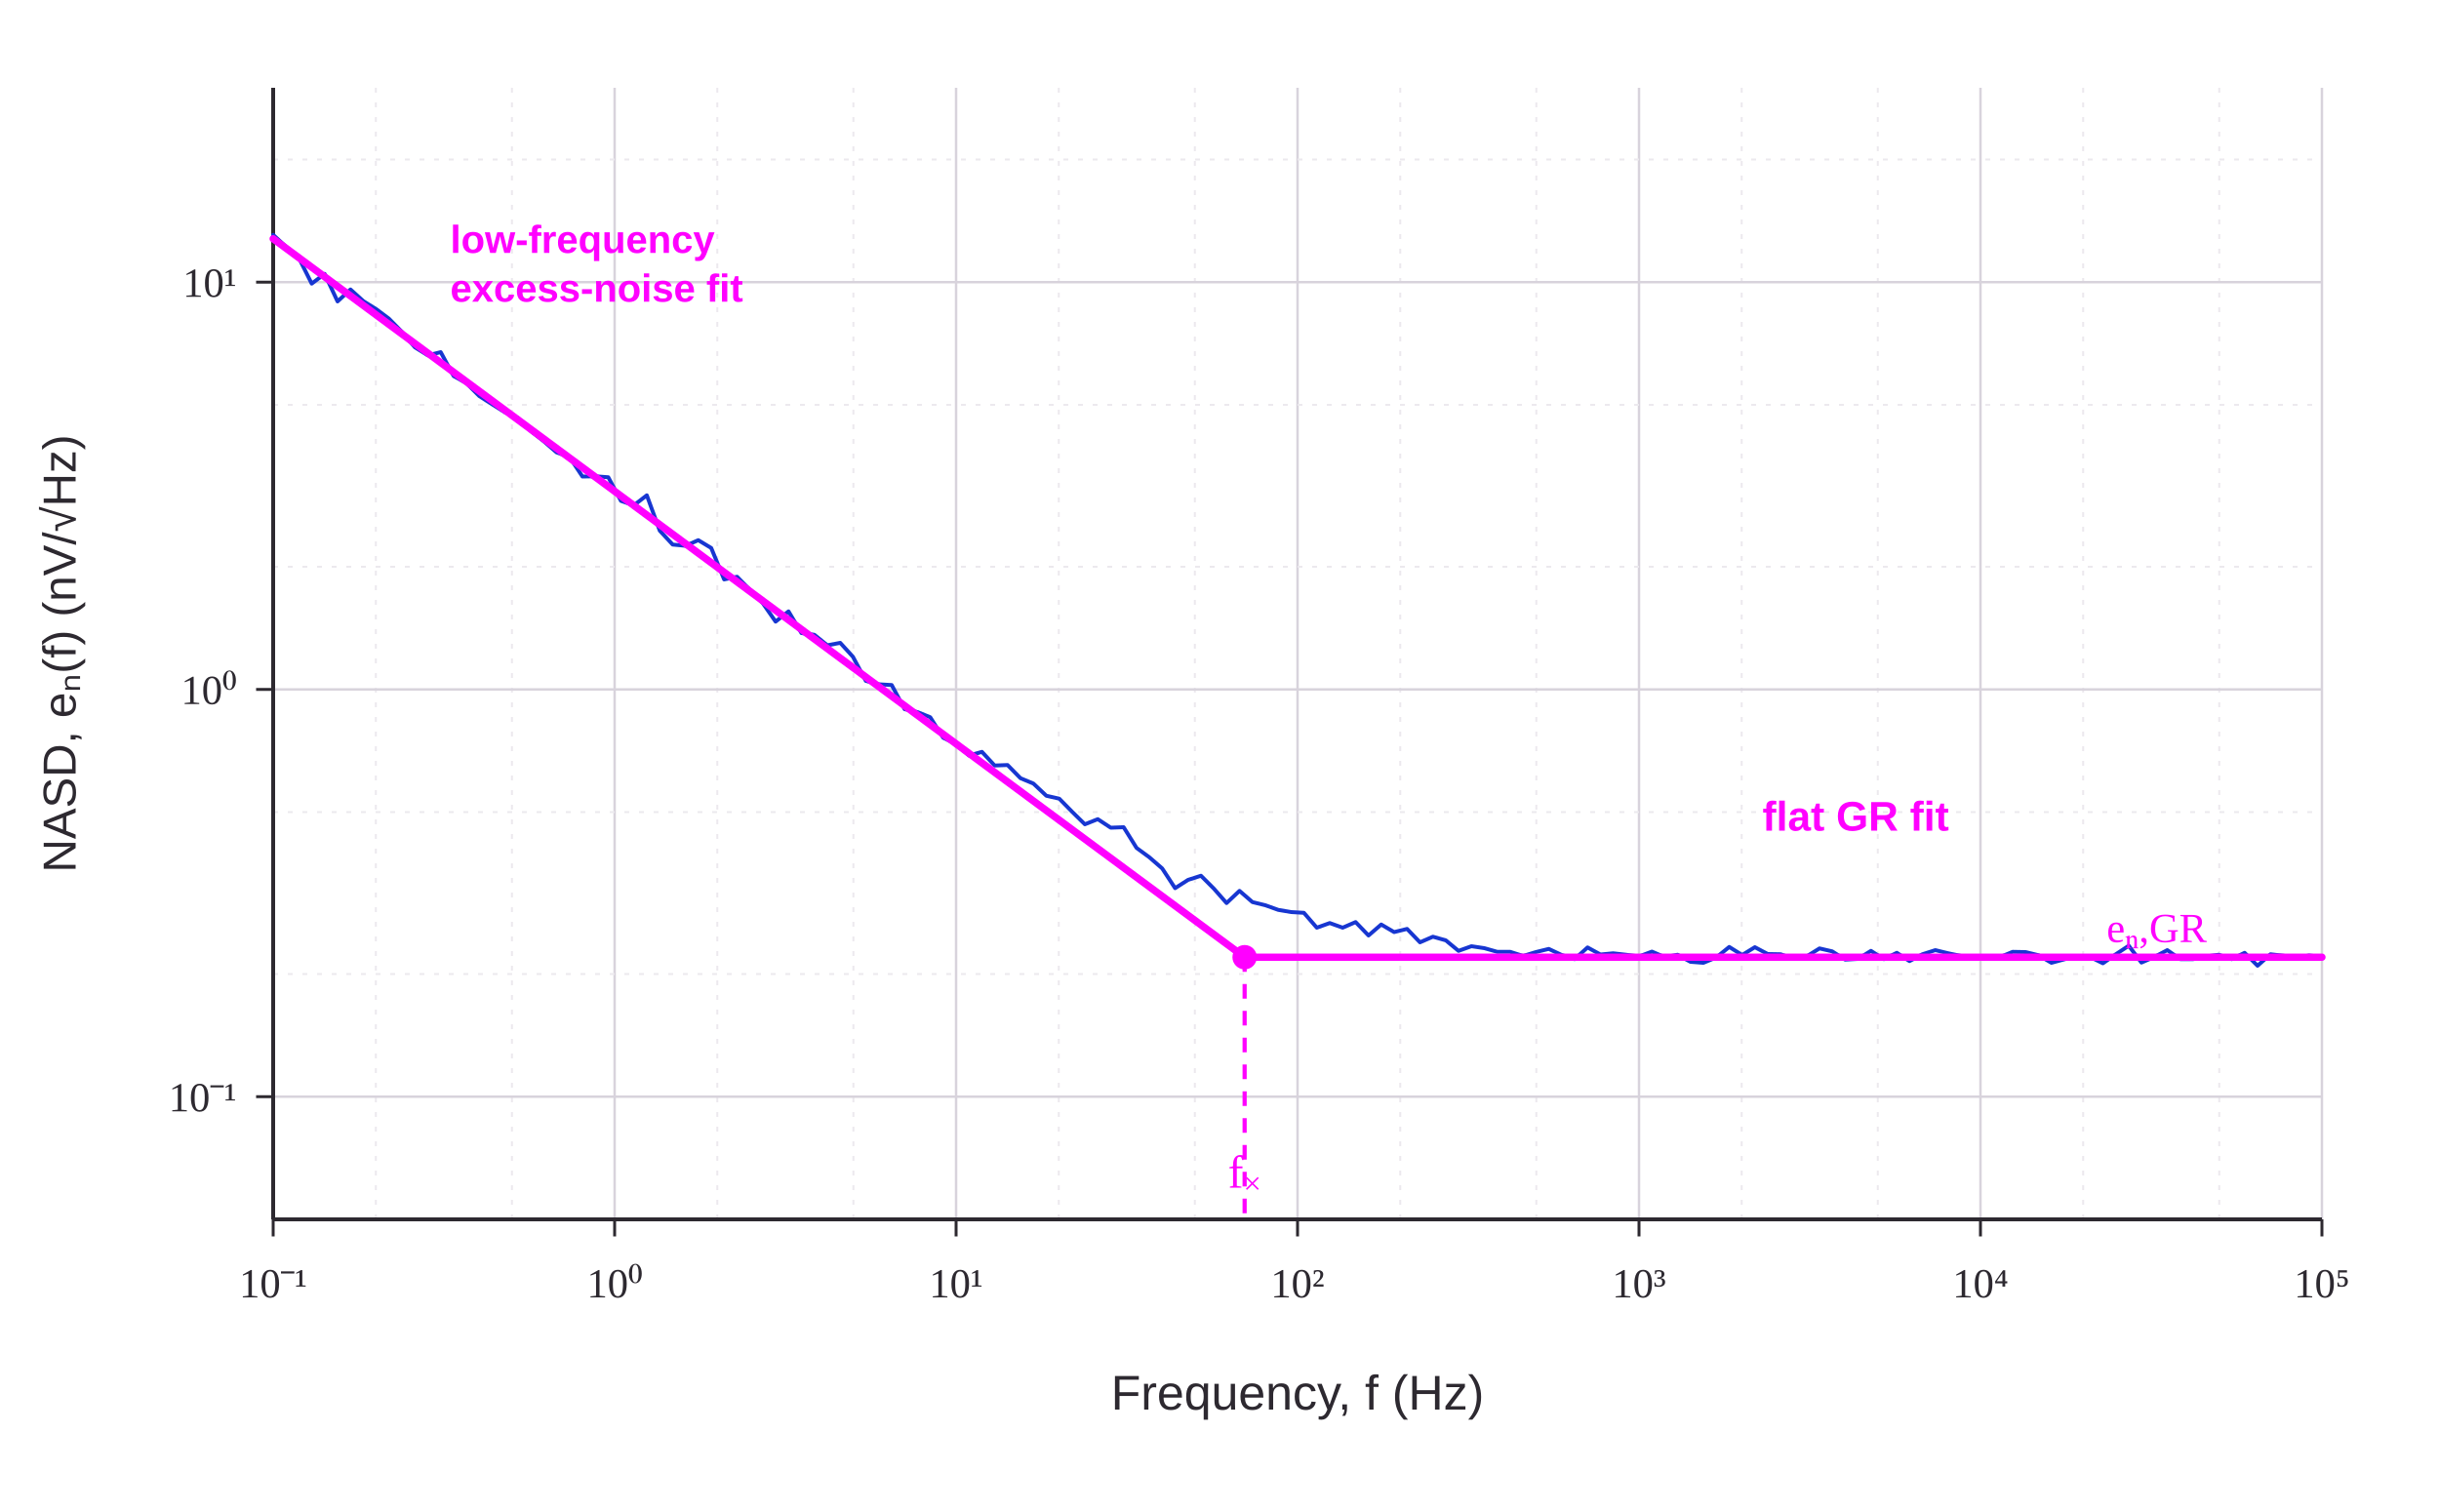
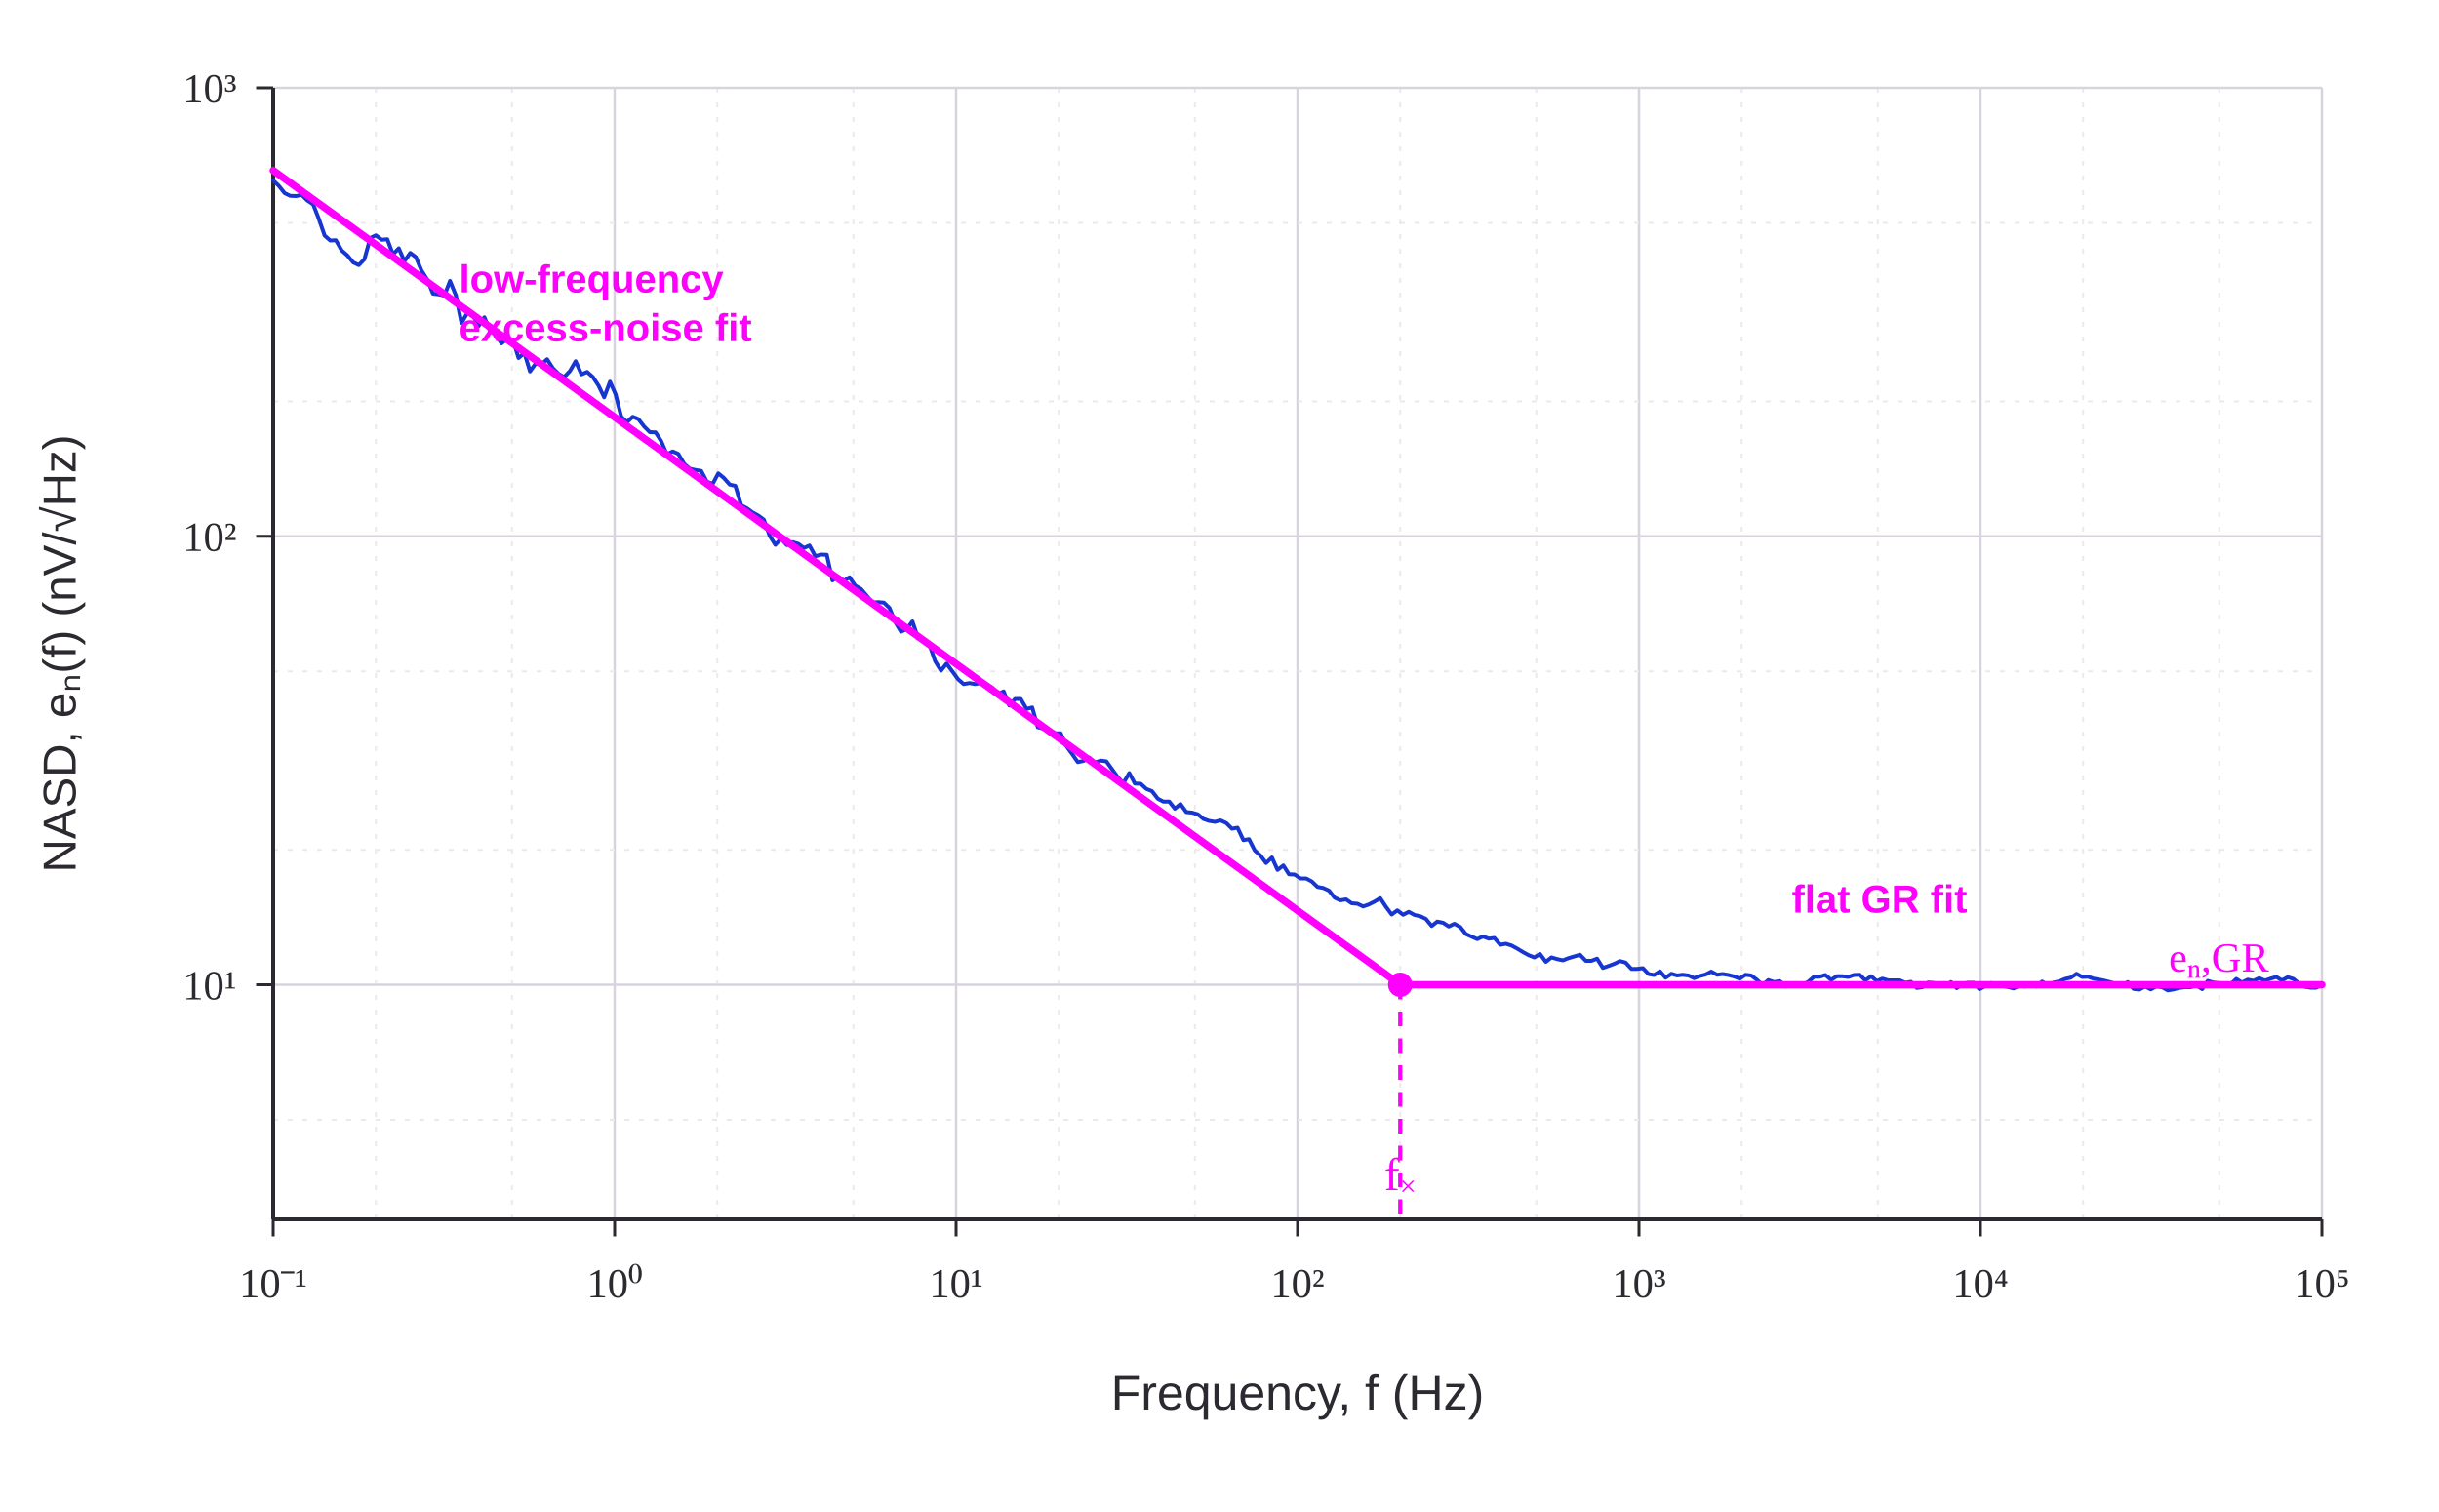
<svg xmlns="http://www.w3.org/2000/svg" viewBox="0 0 1000 620" role="img" aria-labelledby="title desc">
-   <rect width="1000" height="620" fill="#fff" />
+   <rect width="1000" height="620" fill="#ffffff" />
  <line x1="154.1" y1="36" x2="154.1" y2="500" stroke="#ece9ee" stroke-width="0.8" stroke-dasharray="2 4" />
  <line x1="209.9" y1="36" x2="209.9" y2="500" stroke="#ece9ee" stroke-width="0.8" stroke-dasharray="2 4" />
  <line x1="294.1" y1="36" x2="294.1" y2="500" stroke="#ece9ee" stroke-width="0.8" stroke-dasharray="2 4" />
  <line x1="349.9" y1="36" x2="349.9" y2="500" stroke="#ece9ee" stroke-width="0.8" stroke-dasharray="2 4" />
  <line x1="434.1" y1="36" x2="434.1" y2="500" stroke="#ece9ee" stroke-width="0.8" stroke-dasharray="2 4" />
  <line x1="489.9" y1="36" x2="489.9" y2="500" stroke="#ece9ee" stroke-width="0.8" stroke-dasharray="2 4" />
  <line x1="574.1" y1="36" x2="574.1" y2="500" stroke="#ece9ee" stroke-width="0.8" stroke-dasharray="2 4" />
  <line x1="629.9" y1="36" x2="629.9" y2="500" stroke="#ece9ee" stroke-width="0.8" stroke-dasharray="2 4" />
  <line x1="714.1" y1="36" x2="714.1" y2="500" stroke="#ece9ee" stroke-width="0.8" stroke-dasharray="2 4" />
  <line x1="769.9" y1="36" x2="769.9" y2="500" stroke="#ece9ee" stroke-width="0.8" stroke-dasharray="2 4" />
  <line x1="854.1" y1="36" x2="854.1" y2="500" stroke="#ece9ee" stroke-width="0.8" stroke-dasharray="2 4" />
  <line x1="909.9" y1="36" x2="909.9" y2="500" stroke="#ece9ee" stroke-width="0.8" stroke-dasharray="2 4" />
  <line x1="112.0" y1="36" x2="112.0" y2="500" stroke="#d8d3dc" stroke-width="1" />
  <line x1="252.0" y1="36" x2="252.0" y2="500" stroke="#d8d3dc" stroke-width="1" />
  <line x1="392.0" y1="36" x2="392.0" y2="500" stroke="#d8d3dc" stroke-width="1" />
  <line x1="532.0" y1="36" x2="532.0" y2="500" stroke="#d8d3dc" stroke-width="1" />
  <line x1="672.0" y1="36" x2="672.0" y2="500" stroke="#d8d3dc" stroke-width="1" />
  <line x1="812.0" y1="36" x2="812.0" y2="500" stroke="#d8d3dc" stroke-width="1" />
  <line x1="952.0" y1="36" x2="952.0" y2="500" stroke="#d8d3dc" stroke-width="1" />
-   <line x1="112" y1="399.4" x2="952" y2="399.4" stroke="#ece9ee" stroke-width="0.8" stroke-dasharray="2 4" />
-   <line x1="112" y1="333.0" x2="952" y2="333.0" stroke="#ece9ee" stroke-width="0.8" stroke-dasharray="2 4" />
-   <line x1="112" y1="232.4" x2="952" y2="232.4" stroke="#ece9ee" stroke-width="0.8" stroke-dasharray="2 4" />
-   <line x1="112" y1="166.0" x2="952" y2="166.0" stroke="#ece9ee" stroke-width="0.8" stroke-dasharray="2 4" />
-   <line x1="112" y1="65.4" x2="952" y2="65.4" stroke="#ece9ee" stroke-width="0.8" stroke-dasharray="2 4" />
-   <line x1="112" y1="449.7" x2="952" y2="449.7" stroke="#d8d3dc" stroke-width="1" />
-   <line x1="112" y1="282.7" x2="952" y2="282.7" stroke="#d8d3dc" stroke-width="1" />
-   <line x1="112" y1="115.7" x2="952" y2="115.7" stroke="#d8d3dc" stroke-width="1" />
+   <line x1="112" y1="459.2" x2="952" y2="459.2" stroke="#ece9ee" stroke-width="0.8" stroke-dasharray="2 4" />
+   <line x1="112" y1="348.5" x2="952" y2="348.5" stroke="#ece9ee" stroke-width="0.8" stroke-dasharray="2 4" />
+   <line x1="112" y1="275.3" x2="952" y2="275.3" stroke="#ece9ee" stroke-width="0.8" stroke-dasharray="2 4" />
+   <line x1="112" y1="164.6" x2="952" y2="164.6" stroke="#ece9ee" stroke-width="0.8" stroke-dasharray="2 4" />
+   <line x1="112" y1="91.4" x2="952" y2="91.4" stroke="#ece9ee" stroke-width="0.8" stroke-dasharray="2 4" />
+   <line x1="112" y1="403.8" x2="952" y2="403.8" stroke="#d8d3dc" stroke-width="1" />
+   <line x1="112" y1="219.9" x2="952" y2="219.9" stroke="#d8d3dc" stroke-width="1" />
+   <line x1="112" y1="36.0" x2="952" y2="36.0" stroke="#d8d3dc" stroke-width="1" />
  <line x1="112" y1="36" x2="112" y2="500" stroke="#2d2930" stroke-width="1.6" />
  <line x1="112" y1="500" x2="952" y2="500" stroke="#2d2930" stroke-width="1.6" />
  <line x1="112.0" y1="500" x2="112.0" y2="507" stroke="#2d2930" stroke-width="1.2" />
  <text x="112.0" y="532" text-anchor="middle" font-family="STIX Two Math, Cambria Math, Times New Roman, serif" font-size="17" fill="#2d2930">10⁻¹</text>
  <line x1="252.0" y1="500" x2="252.0" y2="507" stroke="#2d2930" stroke-width="1.2" />
  <text x="252.0" y="532" text-anchor="middle" font-family="STIX Two Math, Cambria Math, Times New Roman, serif" font-size="17" fill="#2d2930">10⁰</text>
  <line x1="392.0" y1="500" x2="392.0" y2="507" stroke="#2d2930" stroke-width="1.2" />
  <text x="392.0" y="532" text-anchor="middle" font-family="STIX Two Math, Cambria Math, Times New Roman, serif" font-size="17" fill="#2d2930">10¹</text>
  <line x1="532.0" y1="500" x2="532.0" y2="507" stroke="#2d2930" stroke-width="1.2" />
  <text x="532.0" y="532" text-anchor="middle" font-family="STIX Two Math, Cambria Math, Times New Roman, serif" font-size="17" fill="#2d2930">10²</text>
  <line x1="672.0" y1="500" x2="672.0" y2="507" stroke="#2d2930" stroke-width="1.2" />
  <text x="672.0" y="532" text-anchor="middle" font-family="STIX Two Math, Cambria Math, Times New Roman, serif" font-size="17" fill="#2d2930">10³</text>
  <line x1="812.0" y1="500" x2="812.0" y2="507" stroke="#2d2930" stroke-width="1.2" />
  <text x="812.0" y="532" text-anchor="middle" font-family="STIX Two Math, Cambria Math, Times New Roman, serif" font-size="17" fill="#2d2930">10⁴</text>
  <line x1="952.0" y1="500" x2="952.0" y2="507" stroke="#2d2930" stroke-width="1.2" />
  <text x="952.0" y="532" text-anchor="middle" font-family="STIX Two Math, Cambria Math, Times New Roman, serif" font-size="17" fill="#2d2930">10⁵</text>
-   <line x1="105" y1="449.7" x2="112" y2="449.7" stroke="#2d2930" stroke-width="1.2" />
-   <text x="97" y="455.7" text-anchor="end" font-family="STIX Two Math, Cambria Math, Times New Roman, serif" font-size="17" fill="#2d2930">10⁻¹</text>
-   <line x1="105" y1="282.7" x2="112" y2="282.7" stroke="#2d2930" stroke-width="1.2" />
-   <text x="97" y="288.7" text-anchor="end" font-family="STIX Two Math, Cambria Math, Times New Roman, serif" font-size="17" fill="#2d2930">10⁰</text>
-   <line x1="105" y1="115.7" x2="112" y2="115.7" stroke="#2d2930" stroke-width="1.2" />
-   <text x="97" y="121.7" text-anchor="end" font-family="STIX Two Math, Cambria Math, Times New Roman, serif" font-size="17" fill="#2d2930">10¹</text>
+   <line x1="105" y1="403.8" x2="112" y2="403.8" stroke="#2d2930" stroke-width="1.2" />
+   <text x="97" y="409.8" text-anchor="end" font-family="STIX Two Math, Cambria Math, Times New Roman, serif" font-size="17" fill="#2d2930">10¹</text>
+   <line x1="105" y1="219.9" x2="112" y2="219.9" stroke="#2d2930" stroke-width="1.2" />
+   <text x="97" y="225.9" text-anchor="end" font-family="STIX Two Math, Cambria Math, Times New Roman, serif" font-size="17" fill="#2d2930">10²</text>
+   <line x1="105" y1="36.0" x2="112" y2="36.0" stroke="#2d2930" stroke-width="1.2" />
+   <text x="97" y="42.0" text-anchor="end" font-family="STIX Two Math, Cambria Math, Times New Roman, serif" font-size="17" fill="#2d2930">10³</text>
  <text x="532.0" y="578" text-anchor="middle" font-family="IBM Plex Sans, Helvetica Neue, Arial, sans-serif" font-size="20" font-weight="500" fill="#2d2930">Frequency, f (Hz)</text>
-   <text transform="rotate(-90 31 268.0)" x="31" y="268.0" text-anchor="middle" font-family="IBM Plex Sans, Helvetica Neue, Arial, sans-serif" font-size="19" font-weight="500" fill="#2d2930">NASD, eₙ(f) (nV/√Hz)</text>
-   <polyline points="112.0,96.3 117.3,101.2 122.6,105.9 127.8,116.3 133.1,112.3 138.4,123.6 143.7,118.7 149.0,123.5 154.3,126.8 159.5,130.7 164.8,136.1 170.1,142.4 175.4,145.7 180.7,144.4 186.0,154.2 191.2,157.1 196.5,162.4 201.8,165.8 207.1,169.1 212.4,171.4 217.7,176.8 222.9,180.9 228.2,185.5 233.5,187.4 238.8,195.4 244.1,195.3 249.4,195.7 254.6,205.4 259.9,207.2 265.2,203.1 270.5,217.6 275.8,223.3 281.1,223.8 286.3,221.5 291.6,224.7 296.9,237.6 302.2,236.5 307.5,241.9 312.8,247.4 318.0,254.9 323.3,250.7 328.6,259.6 333.9,260.3 339.2,264.6 344.5,263.6 349.7,269.3 355.0,279.2 360.3,280.6 365.6,280.9 370.9,290.8 376.2,292.0 381.4,294.1 386.7,302.5 392.0,305.1 397.3,309.8 402.6,308.3 407.8,313.9 413.1,313.7 418.4,319.1 423.7,321.3 429.0,326.3 434.3,327.5 439.5,332.8 444.8,338.0 450.1,335.9 455.4,339.4 460.7,339.2 466.0,347.7 471.2,351.5 476.5,356.1 481.8,364.2 487.1,360.8 492.4,359.1 497.7,364.4 502.9,370.3 508.2,365.3 513.5,369.9 518.8,371.2 524.1,373.1 529.4,374.0 534.6,374.3 539.9,380.4 545.2,378.5 550.5,380.4 555.8,378.1 561.1,383.6 566.3,379.1 571.6,382.2 576.9,380.9 582.2,386.4 587.5,384.1 592.8,385.6 598.0,389.9 603.3,388.0 608.6,388.8 613.9,390.3 619.2,390.3 624.5,392.0 629.7,390.4 635.0,389.1 640.3,391.6 645.6,393.3 650.9,388.5 656.2,391.4 661.4,390.9 666.7,391.5 672.0,392.2 677.3,390.2 682.6,392.5 687.8,391.5 693.1,394.4 698.4,394.8 703.7,392.6 709.0,388.3 714.3,391.6 719.5,388.4 724.8,391.2 730.1,391.3 735.4,393.2 740.7,392.2 746.0,388.9 751.2,390.1 756.5,393.5 761.8,393.2 767.1,389.9 772.4,393.3 777.7,390.7 782.9,394.1 788.2,391.3 793.5,389.6 798.8,390.9 804.1,392.0 809.4,392.2 814.6,392.6 819.9,392.5 825.2,390.3 830.5,390.4 835.8,391.7 841.1,394.8 846.3,393.4 851.6,392.0 856.9,392.4 862.2,395.0 867.5,391.3 872.8,387.8 878.0,394.7 883.3,392.4 888.6,389.6 893.9,393.3 899.2,393.3 904.5,392.2 909.7,391.5 915.0,393.3 920.3,390.7 925.6,396.0 930.9,391.3 936.2,391.9 941.4,392.8 946.7,391.8 952.0,392.4" fill="none" stroke="#1736d1" stroke-width="1.6" stroke-linejoin="round" stroke-linecap="round" />
-   <line x1="112.0" y1="97.9" x2="510.3" y2="392.5" stroke="#ff00ff" stroke-width="3" stroke-linecap="round" />
-   <line x1="510.3" y1="392.5" x2="952" y2="392.5" stroke="#ff00ff" stroke-width="3" stroke-linecap="round" />
-   <line x1="510.3" y1="392.5" x2="510.3" y2="500" stroke="#ff00ff" stroke-width="1.7" stroke-dasharray="6 5" />
-   <circle cx="510.3" cy="392.5" r="5" fill="#ff00ff" />
-   <text x="184.6" y="103.7" font-family="IBM Plex Sans, Helvetica Neue, Arial, sans-serif" font-size="16" font-weight="600" fill="#ff00ff">
-     <tspan x="184.6" dy="0">low-frequency</tspan>
-     <tspan x="184.6" dy="20">excess-noise fit</tspan>
+   <text transform="rotate(-90 31 268)" x="31" y="268" text-anchor="middle" font-family="IBM Plex Sans, Helvetica Neue, Arial, sans-serif" font-size="19" font-weight="500" fill="#2d2930">NASD, eₙ(f) (nV/√Hz)</text>
+   <polyline points="112.0,74.0 114.3,76.2 116.7,79.2 119.0,80.3 121.4,80.4 123.7,79.9 126.0,82.2 128.4,83.8 130.7,89.7 133.1,96.6 135.4,98.6 137.7,98.5 140.1,102.7 142.4,104.7 144.8,107.6 147.1,108.7 149.4,106.3 151.8,97.6 154.1,96.5 156.5,98.3 158.8,98.1 161.1,104.3 163.5,101.8 165.8,107.1 168.2,103.7 170.5,105.4 172.8,110.9 175.2,114.7 177.5,120.4 179.9,120.7 182.2,121.2 184.5,115.2 186.9,121.1 189.2,132.4 191.6,128.4 193.9,129.2 196.2,133.7 198.6,130.1 200.9,135.7 203.3,137.3 205.6,140.8 207.9,138.9 210.3,139.3 212.6,146.8 215.0,144.7 217.3,152.3 219.6,149.1 222.0,149.4 224.3,147.3 226.7,151.0 229.0,153.3 231.3,154.6 233.7,152.1 236.0,148.1 238.4,153.5 240.7,152.5 243.0,154.5 245.4,158.1 247.7,162.9 250.1,156.5 252.4,161.7 254.7,170.9 257.1,173.1 259.4,170.9 261.7,171.8 264.1,174.9 266.4,177.2 268.8,177.3 271.1,180.9 273.4,186.3 275.8,185.1 278.1,186.1 280.5,190.2 282.8,192.2 285.1,192.7 287.5,193.1 289.8,197.5 292.2,198.4 294.5,194.1 296.8,196.0 299.2,198.7 301.5,199.2 303.9,207.2 306.2,208.4 308.5,210.1 310.9,211.4 313.2,213.1 315.6,219.8 317.9,223.4 320.2,220.9 322.6,223.5 324.9,222.3 327.3,223.0 329.6,224.7 331.9,223.7 334.3,228.1 336.6,227.4 339.0,227.5 341.3,238.0 343.6,236.4 346.0,238.2 348.3,236.7 350.7,240.2 353.0,241.5 355.3,244.2 357.7,247.1 360.0,246.9 362.4,247.1 364.7,249.3 367.0,255.0 369.4,259.0 371.7,258.0 374.1,254.8 376.4,261.7 378.7,262.7 381.1,264.4 383.4,271.1 385.8,275.0 388.1,272.1 390.4,275.2 392.8,278.5 395.1,280.5 397.5,280.1 399.8,280.5 402.1,280.1 404.5,280.6 406.8,282.0 409.2,284.7 411.5,283.5 413.8,289.3 416.2,286.6 418.5,286.6 420.9,290.7 423.2,290.1 425.5,298.2 427.9,298.8 430.2,299.2 432.6,300.7 434.9,300.7 437.2,305.9 439.6,309.2 441.9,312.5 444.3,312.0 446.6,310.7 448.9,312.7 451.3,311.9 453.6,312.2 456.0,315.5 458.3,318.7 460.6,321.1 463.0,317.0 465.3,321.3 467.7,321.4 470.0,323.5 472.3,324.4 474.7,327.5 477.0,328.7 479.4,328.7 481.7,331.6 484.0,329.7 486.4,333.0 488.7,333.2 491.1,333.9 493.4,335.8 495.7,336.6 498.1,337.0 500.4,336.4 502.8,337.5 505.1,339.8 507.4,339.4 509.8,344.5 512.1,344.1 514.5,348.8 516.8,350.8 519.1,353.9 521.5,351.6 523.8,356.7 526.2,354.9 528.5,358.5 530.8,358.6 533.2,360.2 535.5,360.2 537.8,361.4 540.2,363.7 542.5,364.1 544.9,365.2 547.2,368.1 549.5,369.2 551.9,368.8 554.2,370.4 556.6,370.6 558.9,371.7 561.2,370.9 563.6,369.7 565.9,368.3 568.3,371.9 570.6,375.0 572.9,373.3 575.3,375.1 577.6,373.9 580.0,375.2 582.3,375.7 584.6,376.8 587.0,379.7 589.3,377.9 591.7,378.4 594.0,379.9 596.3,378.8 598.7,380.1 601.0,383.0 603.4,384.1 605.7,385.1 608.0,384.0 610.4,384.9 612.7,384.6 615.1,387.4 617.4,387.0 619.7,387.7 622.1,389.0 624.4,390.4 626.8,391.7 629.1,392.6 631.4,391.2 633.8,394.4 636.1,392.6 638.5,393.3 640.8,393.8 643.1,392.9 645.5,392.2 647.8,391.5 650.2,394.0 652.5,394.0 654.8,393.1 657.2,396.9 659.5,396.1 661.9,395.2 664.2,394.1 666.5,394.7 668.9,397.3 671.2,397.3 673.6,397.0 675.9,399.4 678.2,399.8 680.6,398.3 682.9,400.9 685.3,399.3 687.6,400.0 689.9,399.7 692.3,400.0 694.6,401.1 697.0,400.2 699.3,399.6 701.6,398.4 704.0,399.7 706.3,399.4 708.7,399.8 711.0,400.4 713.3,401.3 715.7,399.7 718.0,400.0 720.4,401.8 722.7,404.0 725.0,401.9 727.4,402.7 729.7,402.3 732.1,404.5 734.4,403.9 736.7,403.3 739.1,403.9 741.4,402.6 743.8,400.5 746.1,400.5 748.4,399.8 750.8,401.8 753.1,400.3 755.5,400.3 757.8,400.6 760.1,399.8 762.5,399.7 764.8,402.0 767.2,400.3 769.5,402.3 771.8,401.3 774.2,402.0 776.5,402.0 778.9,402.0 781.2,403.0 783.5,402.6 785.9,405.1 788.2,404.8 790.6,402.9 792.9,403.1 795.2,403.6 797.6,404.4 799.9,402.7 802.3,405.2 804.6,403.5 806.9,403.0 809.3,403.0 811.6,405.6 813.9,404.4 816.3,403.1 818.6,404.1 821.0,404.3 823.3,404.7 825.6,405.3 828.0,404.2 830.3,404.5 832.7,403.6 835.0,404.5 837.3,402.5 839.7,404.1 842.0,402.9 844.4,402.4 846.7,401.4 849.0,400.9 851.4,399.3 853.7,400.6 856.1,400.5 858.4,401.3 860.7,401.7 863.1,402.2 865.4,402.8 867.8,403.6 870.1,404.4 872.4,402.7 874.8,405.5 877.1,405.8 879.5,404.5 881.8,405.7 884.1,404.5 886.5,404.8 888.8,406.1 891.2,405.7 893.5,405.1 895.8,404.8 898.2,404.8 900.5,404.0 902.9,405.6 905.2,402.2 907.5,402.9 909.9,403.2 912.2,403.8 914.6,403.6 916.9,401.4 919.2,402.9 921.6,401.7 923.9,402.2 926.3,401.1 928.6,402.1 930.9,401.3 933.3,400.6 935.6,402.0 938.0,400.7 940.3,401.4 942.6,403.3 945.0,404.6 947.3,405.0 949.7,405.0 952.0,403.6" fill="none" stroke="#1736d1" stroke-width="1.6" stroke-linejoin="round" stroke-linecap="round" />
+   <line x1="112.0" y1="69.9" x2="574.1" y2="403.8" stroke="#ff00ff" stroke-width="3" stroke-linecap="round" />
+   <line x1="574.1" y1="403.8" x2="952" y2="403.8" stroke="#ff00ff" stroke-width="3" stroke-linecap="round" />
+   <line x1="574.1" y1="403.8" x2="574.1" y2="500" stroke="#ff00ff" stroke-width="1.7" stroke-dasharray="6 5" />
+   <circle cx="574.1" cy="403.8" r="5" fill="#ff00ff" />
+   <text x="188.2" y="119.9" font-family="IBM Plex Sans, Helvetica Neue, Arial, sans-serif" font-size="16" font-weight="600" fill="#ff00ff">
+     <tspan x="188.2" dy="0">low-frequency</tspan>
+     <tspan x="188.2" dy="20">excess-noise fit</tspan>
  </text>
-   <text x="722.6" y="340.6" font-family="IBM Plex Sans, Helvetica Neue, Arial, sans-serif" font-size="17" font-weight="600" fill="#ff00ff">flat GR fit</text>
-   <text x="904.8" y="386.3" text-anchor="end" font-family="STIX Two Math, Cambria Math, Times New Roman, serif" font-size="17" fill="#ff00ff">eₙ,GR</text>
-   <text x="510.3" y="487" text-anchor="middle" font-family="STIX Two Math, Cambria Math, Times New Roman, serif" font-size="19" fill="#ff00ff">f<tspan baseline-shift="sub" font-size="13">×</tspan>
+   <text x="734.6" y="374.2" font-family="IBM Plex Sans, Helvetica Neue, Arial, sans-serif" font-size="16" font-weight="600" fill="#ff00ff">flat GR fit</text>
+   <text x="930.3" y="398.4" text-anchor="end" font-family="STIX Two Math, Cambria Math, Times New Roman, serif" font-size="17" fill="#ff00ff">eₙ,GR</text>
+   <text x="574.1" y="488" text-anchor="middle" font-family="STIX Two Math, Cambria Math, Times New Roman, serif" font-size="19" fill="#ff00ff">f<tspan baseline-shift="sub" font-size="12">×</tspan>
  </text>
</svg>
